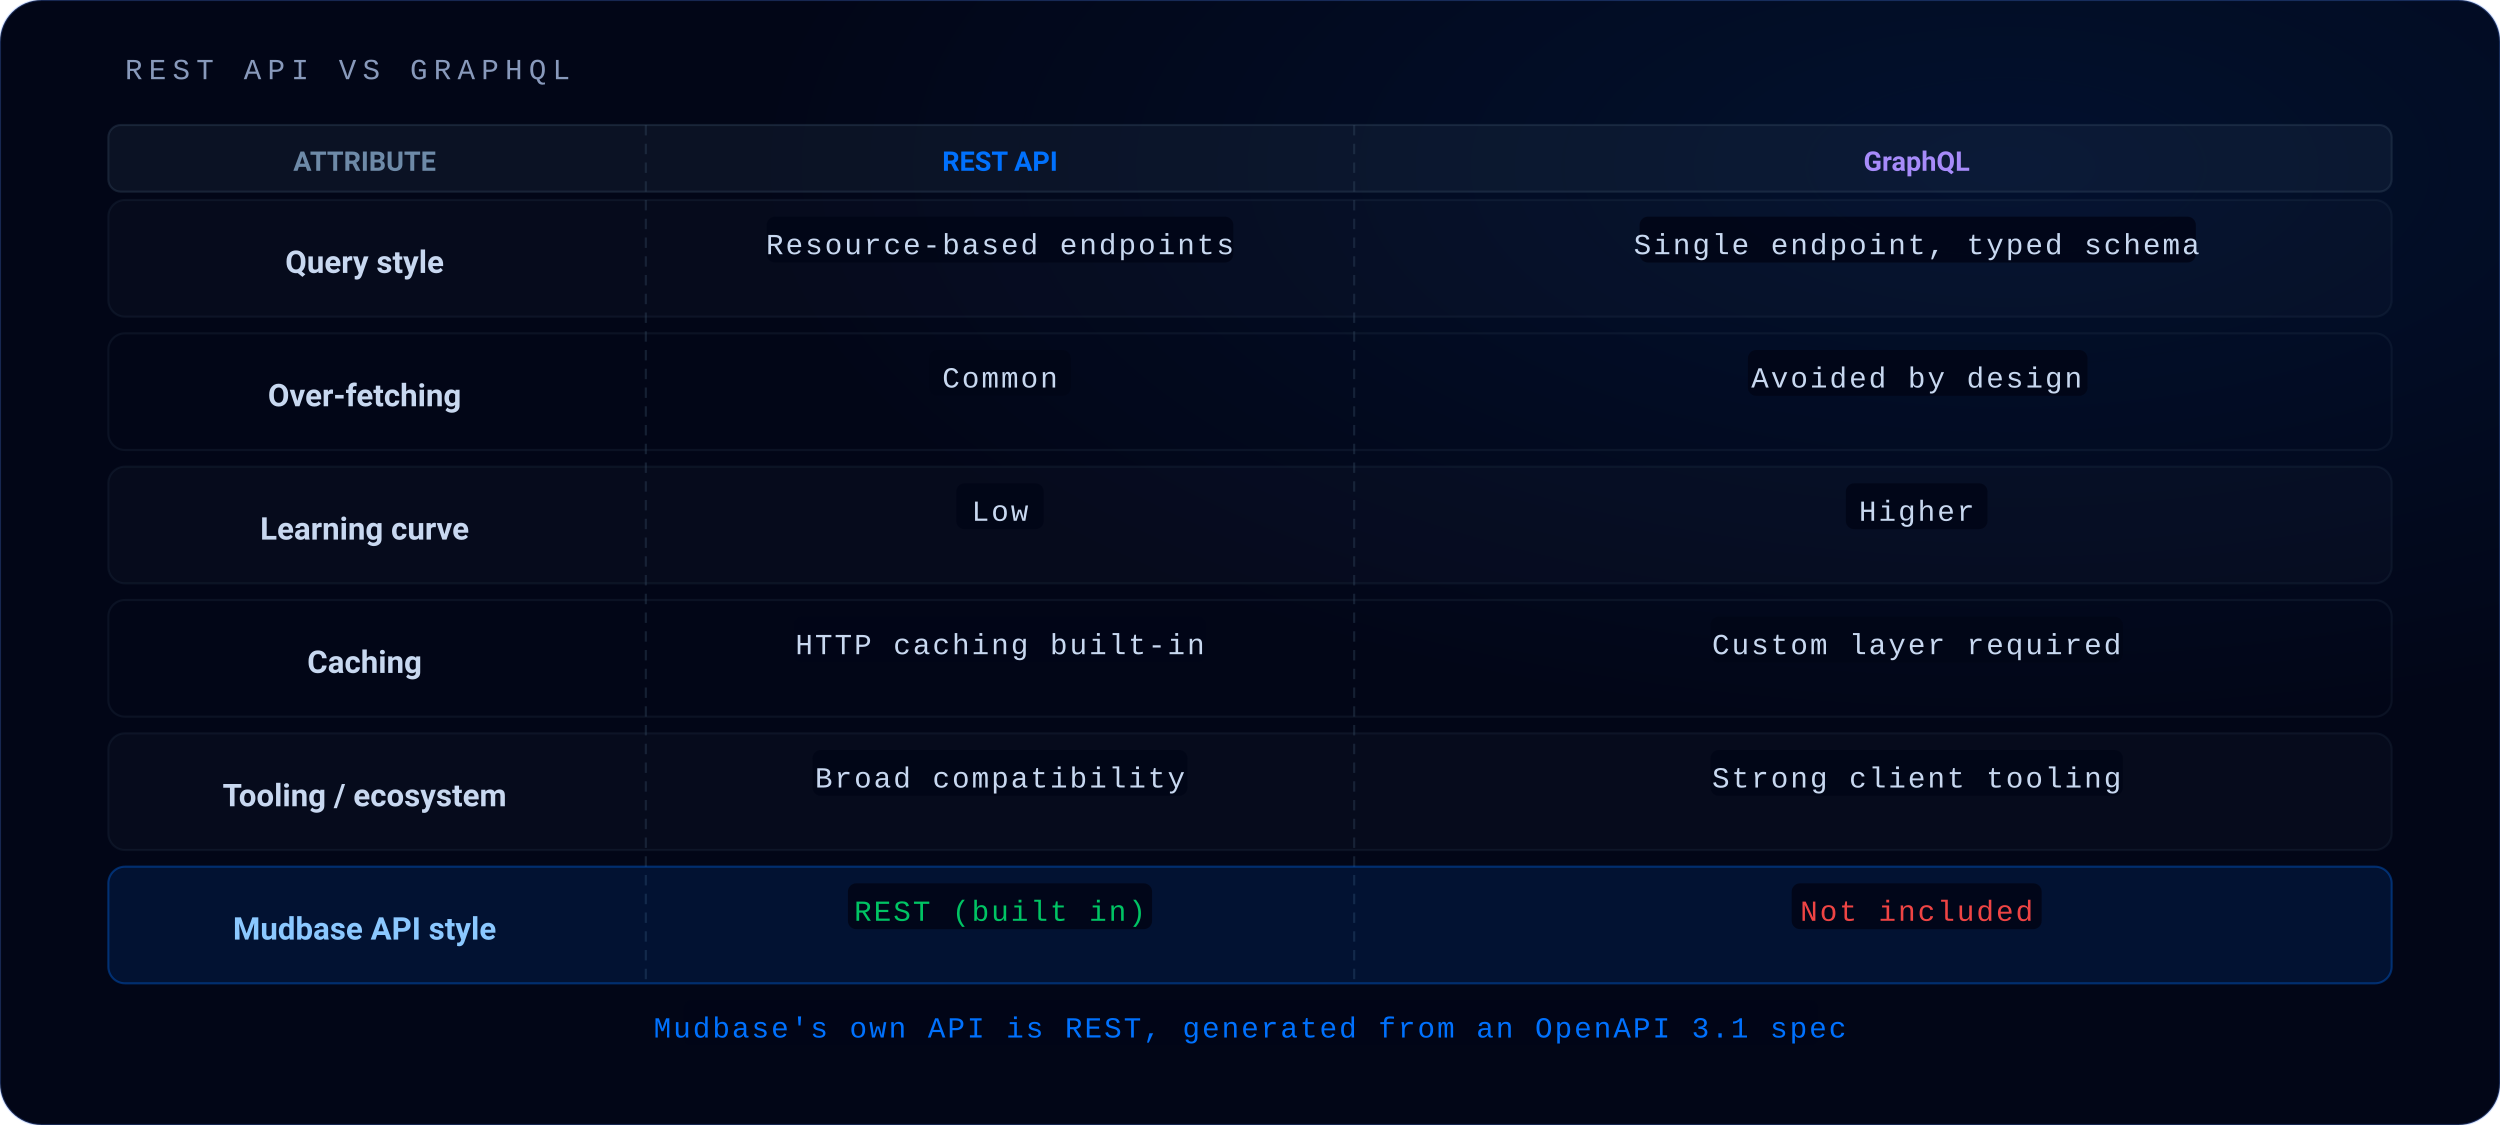
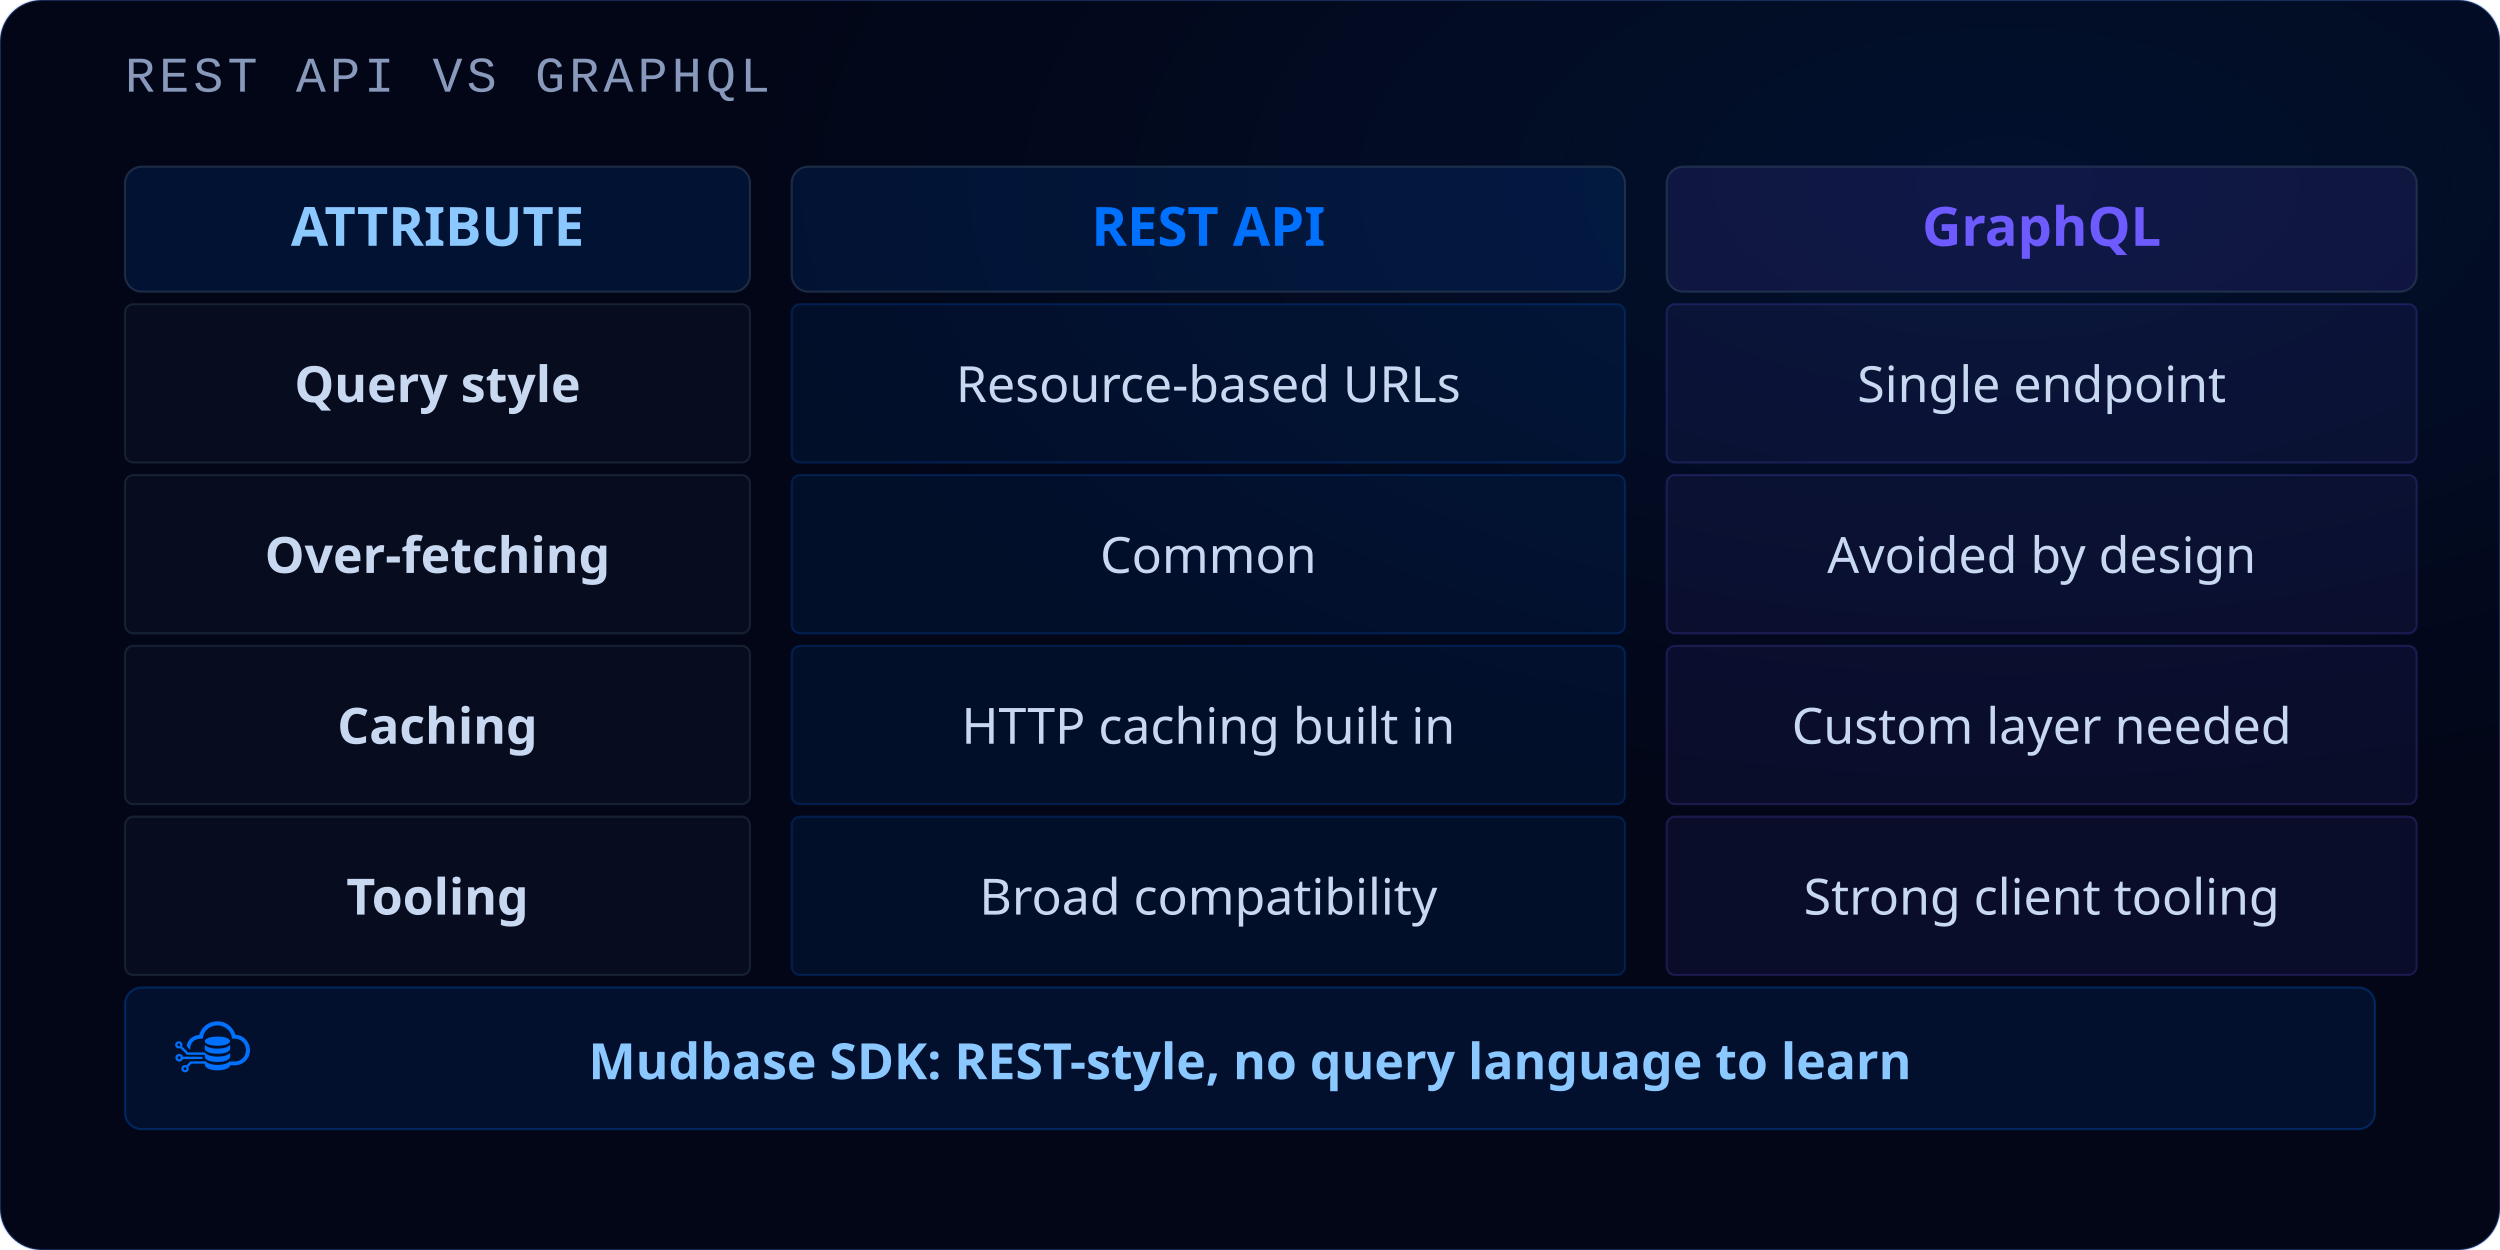
- <svg xmlns="http://www.w3.org/2000/svg" viewBox="0 0 1200 540" width="1200" height="540" role="img" aria-label="REST API versus GraphQL: comparison of query style, overfetching, caching, and tooling. Mudbase uses a REST-based SDK.">
+ <svg xmlns="http://www.w3.org/2000/svg" viewBox="0 0 1200 600" width="1200" height="600" role="img" aria-label="REST API versus GraphQL comparison across query style, over-fetching, caching, and tooling. Mudbase uses a REST-style SDK.">
  <defs>
-     <symbol id="mb-glyph" viewBox="4 82 508 347">
+     <symbol id="g" viewBox="4 82 508 347">
      <g fill="#0071FE" fill-rule="evenodd">
        <path d="M511.62,279.59C511.56,281.50 511.89,285.08 511.26,289.63C510.63,294.18 509.09,302.10 507.84,306.90C506.58,311.70 505.05,315.18 503.74,318.43C502.43,321.68 501.91,322.98 499.97,326.41C498.03,329.85 494.04,336.13 492.10,339.04C490.15,341.95 490.18,341.72 488.30,343.87C486.43,346.01 483.48,349.33 480.83,351.89C478.18,354.45 475.80,356.71 472.40,359.22C469.01,361.72 463.77,364.96 460.47,366.91C457.18,368.86 455.50,369.65 452.63,370.94C449.75,372.23 447.02,373.44 443.22,374.66C439.42,375.88 435.64,377.32 429.83,378.26C424.02,379.20 416.66,379.98 408.36,380.31C400.07,380.63 385.09,379.98 380.04,380.23C374.99,380.47 378.73,380.88 378.07,381.76C377.41,382.64 376.98,384.08 376.08,385.51C375.18,386.95 373.85,388.96 372.68,390.37C371.51,391.78 370.36,392.82 369.04,393.98C367.72,395.13 366.65,396.05 364.74,397.30C362.83,398.56 359.62,400.41 357.57,401.51C355.53,402.61 355.27,402.81 352.45,403.89C349.63,404.97 345.03,406.70 340.65,407.97C336.27,409.23 330.12,410.69 326.17,411.49C322.21,412.28 320.52,412.36 316.92,412.74C313.33,413.11 308.67,413.55 304.58,413.74C300.49,413.94 296.70,413.90 292.38,413.89C288.05,413.88 282.97,413.88 278.64,413.68C274.30,413.48 269.71,413.04 266.37,412.69C263.02,412.35 262.55,412.41 258.58,411.61C254.62,410.80 246.61,408.95 242.58,407.86C238.54,406.77 237.18,406.19 234.37,405.07C231.56,403.94 228.11,402.35 225.71,401.10C223.31,399.86 221.69,398.81 219.97,397.59C218.25,396.37 216.77,395.06 215.40,393.78C214.04,392.50 212.97,391.47 211.78,389.90C210.60,388.34 209.06,386.25 208.28,384.40C207.51,382.56 207.45,381.17 207.11,378.81C206.78,376.45 206.62,371.84 206.30,370.26C205.99,368.68 205.79,369.54 205.22,369.34C204.65,369.14 216.51,369.04 202.87,369.05C189.23,369.06 137.76,369.29 123.37,369.39C108.99,369.48 118.02,369.51 116.55,369.63C115.08,369.74 115.28,369.72 114.54,370.10C113.80,370.48 113.15,370.94 112.09,371.91C111.04,372.87 111.13,372.69 108.22,375.91C105.30,379.12 96.91,388.28 94.61,391.17C92.31,394.06 94.09,391.81 94.44,393.26C94.78,394.71 96.26,398.10 96.68,399.88C97.11,401.66 97.08,402.30 96.99,403.94C96.89,405.57 96.65,407.70 96.11,409.67C95.56,411.64 94.74,413.99 93.72,415.78C92.70,417.57 91.07,419.23 89.99,420.43C88.91,421.62 88.66,421.96 87.26,422.94C85.85,423.93 82.85,425.66 81.54,426.35C80.23,427.04 80.77,426.88 79.40,427.09C78.03,427.30 75.50,427.59 73.34,427.62C71.17,427.65 68.03,427.47 66.42,427.27C64.81,427.07 65.13,427.10 63.66,426.40C62.19,425.71 59.24,424.24 57.58,423.10C55.93,421.97 54.94,420.90 53.72,419.60C52.50,418.29 51.35,417.34 50.27,415.29C49.19,413.25 47.84,409.37 47.24,407.32C46.64,405.28 46.50,404.94 46.66,403.02C46.82,401.10 47.62,397.75 48.21,395.78C48.81,393.80 49.27,392.69 50.22,391.15C51.16,389.61 52.74,387.78 53.86,386.55C54.99,385.32 55.45,384.83 56.95,383.76C58.45,382.70 61.47,380.93 62.87,380.19C64.28,379.45 63.51,379.53 65.39,379.32C67.26,379.12 71.44,378.89 74.11,378.97C76.78,379.05 79.93,379.75 81.40,379.82C82.86,379.88 82.22,379.82 82.92,379.36C83.63,378.91 82.05,380.80 85.64,377.08C89.23,373.35 100.48,360.82 104.45,357.01C108.42,353.21 92.00,354.95 109.44,354.25C126.88,353.55 192.09,352.93 209.10,352.83C226.11,352.74 209.91,352.64 211.50,353.69C213.08,354.75 216.45,357.62 218.64,359.17C220.83,360.73 222.41,361.77 224.66,363.03C226.91,364.28 229.01,365.38 232.13,366.68C235.25,367.98 240.40,369.91 243.37,370.82C246.33,371.73 248.21,371.70 249.92,372.14C251.64,372.57 251.71,372.94 253.64,373.42C255.57,373.91 257.07,374.41 261.52,375.05C265.96,375.69 274.93,376.81 280.30,377.25C285.67,377.69 288.93,377.76 293.75,377.71C298.57,377.66 303.89,377.42 309.24,376.93C314.60,376.45 320.30,375.84 325.87,374.81C331.44,373.78 338.10,372.06 342.68,370.75C347.27,369.43 350.35,368.16 353.37,366.93C356.39,365.70 358.41,364.66 360.81,363.38C363.22,362.09 366.17,360.34 367.79,359.23C369.42,358.13 369.34,357.61 370.57,356.75C371.79,355.90 368.63,354.40 375.16,354.09C381.68,353.78 402.82,354.89 409.72,354.90C416.62,354.90 413.16,354.68 416.55,354.11C419.95,353.55 426.20,352.57 430.09,351.53C433.98,350.48 437.01,349.09 439.89,347.83C442.77,346.56 445.09,345.26 447.36,343.93C449.64,342.59 451.70,341.14 453.52,339.83C455.34,338.53 456.31,337.89 458.29,336.10C460.26,334.30 463.56,331.01 465.38,329.06C467.20,327.11 467.94,326.12 469.21,324.40C470.49,322.67 471.72,320.91 473.03,318.72C474.34,316.52 475.73,314.19 477.06,311.24C478.38,308.30 479.74,305.72 480.97,301.03C482.19,296.34 483.83,288.11 484.41,283.10C484.99,278.09 485.09,276.21 484.46,270.99C483.84,265.77 481.93,256.53 480.65,251.79C479.37,247.05 477.93,245.03 476.76,242.55C475.59,240.08 474.89,238.98 473.64,236.92C472.39,234.86 470.56,232.02 469.26,230.18C467.96,228.34 467.60,227.80 465.83,225.86C464.06,223.92 461.69,221.12 458.64,218.55C455.59,215.97 450.66,212.45 447.52,210.42C444.38,208.39 442.60,207.63 439.80,206.38C437.01,205.14 434.58,203.96 430.74,202.95C426.91,201.93 422.98,200.82 416.79,200.28C410.61,199.74 397.85,199.89 393.63,199.71C389.42,199.52 392.06,199.51 391.51,199.17C390.97,198.84 390.68,198.34 390.34,197.72C390.01,197.09 389.91,197.57 389.51,195.43C389.11,193.29 388.41,187.50 387.93,184.88C387.45,182.25 387.44,182.23 386.63,179.68C385.82,177.14 384.15,172.31 383.08,169.61C382.01,166.91 381.47,165.84 380.22,163.47C378.97,161.10 376.88,157.48 375.57,155.36C374.27,153.25 373.58,152.38 372.40,150.79C371.22,149.20 370.33,147.88 368.50,145.81C366.67,143.74 363.95,140.80 361.43,138.38C358.91,135.96 356.13,133.45 353.40,131.29C350.66,129.13 347.67,127.11 345.02,125.42C342.37,123.74 340.03,122.49 337.50,121.18C334.98,119.88 333.77,119.04 329.87,117.57C325.97,116.10 319.46,113.61 314.08,112.35C308.71,111.10 301.89,110.48 297.64,110.05C293.39,109.62 293.00,109.46 288.57,109.77C284.14,110.07 275.09,111.27 271.07,111.88C267.05,112.49 266.99,112.70 264.48,113.41C261.96,114.13 259.09,114.99 256.00,116.19C252.90,117.38 248.92,119.10 245.90,120.58C242.88,122.06 239.92,123.88 237.88,125.07C235.85,126.26 236.00,126.02 233.68,127.74C231.36,129.47 227.52,132.12 223.97,135.41C220.42,138.69 215.59,143.53 212.37,147.43C209.14,151.33 206.57,155.67 204.63,158.82C202.70,161.97 202.10,163.32 200.77,166.33C199.44,169.33 197.92,172.65 196.66,176.84C195.39,181.04 193.90,188.11 193.19,191.51C192.49,194.90 192.71,195.96 192.41,197.22C192.11,198.48 191.96,198.63 191.39,199.07C190.81,199.52 191.64,199.71 188.95,199.89C186.26,200.07 180.13,199.77 175.24,200.17C170.35,200.57 164.39,201.27 159.61,202.30C154.82,203.33 150.13,204.98 146.53,206.35C142.94,207.71 140.29,209.25 138.06,210.50C135.83,211.75 134.58,212.85 133.17,213.86C131.76,214.87 131.18,215.13 129.61,216.55C128.05,217.97 125.75,220.10 123.80,222.37C121.86,224.63 119.58,227.63 117.94,230.13C116.29,232.63 115.15,234.74 113.93,237.36C112.70,239.99 111.62,242.01 110.56,245.87C109.50,249.73 108.22,255.78 107.59,260.53C106.97,265.29 107.05,271.98 106.82,274.39C106.60,276.79 106.49,274.89 106.23,274.97C105.98,275.06 105.82,275.25 105.26,274.91C104.71,274.57 104.81,275.00 102.89,272.92C100.97,270.84 96.77,265.69 93.77,262.42C90.77,259.15 86.58,255.21 84.88,253.30C83.19,251.40 83.87,251.72 83.59,250.98C83.30,250.24 83.05,250.40 83.17,248.87C83.29,247.33 83.52,244.91 84.30,241.74C85.09,238.57 86.67,233.21 87.90,229.84C89.14,226.47 90.51,223.87 91.71,221.53C92.91,219.19 93.66,217.97 95.11,215.80C96.57,213.63 98.64,210.75 100.44,208.50C102.24,206.26 103.62,204.58 105.89,202.33C108.17,200.08 111.91,196.83 114.07,195.01C116.23,193.18 116.15,193.13 118.84,191.40C121.53,189.68 126.97,186.39 130.22,184.66C133.47,182.93 134.88,182.30 138.35,181.04C141.81,179.77 147.77,177.98 151.01,177.08C154.25,176.17 155.41,175.98 157.79,175.61C160.17,175.24 163.69,175.13 165.29,174.86C166.89,174.58 166.82,174.41 167.40,173.96C167.98,173.52 168.31,173.33 168.76,172.19C169.20,171.06 169.42,168.90 170.07,167.14C170.73,165.38 172.05,163.20 172.69,161.63C173.33,160.06 172.44,160.80 173.92,157.73C175.40,154.67 178.94,147.57 181.56,143.25C184.17,138.92 186.44,135.73 189.61,131.79C192.77,127.86 196.73,123.42 200.55,119.61C204.37,115.80 208.60,112.06 212.52,108.96C216.44,105.85 219.98,103.44 224.05,100.99C228.11,98.53 233.28,95.96 236.90,94.22C240.53,92.47 242.47,91.72 245.80,90.49C249.13,89.25 251.79,88.04 256.87,86.81C261.96,85.58 271.83,83.82 276.32,83.13C280.80,82.43 279.23,82.68 283.80,82.63C288.36,82.59 297.85,82.40 303.70,82.86C309.55,83.33 315.24,84.76 318.89,85.42C322.54,86.08 322.62,85.99 325.60,86.84C328.58,87.69 333.49,89.30 336.78,90.53C340.07,91.76 341.89,92.50 345.34,94.22C348.79,95.94 353.59,98.45 357.48,100.83C361.37,103.21 364.46,105.11 368.68,108.50C372.91,111.90 379.18,117.64 382.83,121.23C386.49,124.82 388.12,127.00 390.62,130.07C393.11,133.14 395.25,135.66 397.79,139.64C400.33,143.62 403.89,150.18 405.86,153.95C407.83,157.73 408.58,159.52 409.64,162.30C410.69,165.08 411.53,168.91 412.18,170.63C412.84,172.35 413.04,172.13 413.58,172.60C414.13,173.08 412.63,172.99 415.47,173.47C418.30,173.94 427.01,174.89 430.60,175.46C434.19,176.04 434.57,176.22 437.01,176.93C439.45,177.63 442.35,178.56 445.25,179.69C448.15,180.81 451.68,182.36 454.39,183.67C457.09,184.99 459.11,186.14 461.48,187.58C463.85,189.03 466.05,190.47 468.59,192.35C471.12,194.23 474.05,196.49 476.69,198.88C479.32,201.26 482.46,204.54 484.42,206.65C486.37,208.75 486.50,208.92 488.43,211.51C490.37,214.09 494.11,219.20 496.03,222.16C497.95,225.11 498.66,226.65 499.96,229.23C501.26,231.80 502.56,234.44 503.83,237.61C505.09,240.78 506.57,244.81 507.54,248.28C508.51,251.74 509.01,255.13 509.65,258.41C510.29,261.70 511.05,264.73 511.38,268.01C511.70,271.29 511.58,276.19 511.62,278.12C511.66,280.05 511.67,277.67 511.62,279.59ZM290.95,357.63C288.98,357.60 285.00,357.84 279.27,357.44C273.55,357.04 263.08,356.19 256.59,355.22C250.11,354.24 244.79,352.83 240.34,351.60C235.89,350.36 232.89,349.07 229.88,347.81C226.87,346.55 224.55,345.33 222.27,344.05C219.98,342.77 217.84,341.37 216.17,340.14C214.51,338.91 213.60,338.15 212.27,336.67C210.94,335.19 209.20,333.41 208.18,331.26C207.16,329.11 206.55,327.12 206.15,323.79C205.75,320.46 205.95,313.55 205.79,311.27C205.64,308.99 205.51,310.38 205.23,310.09C204.94,309.79 220.05,309.62 204.07,309.49C188.10,309.36 128.13,309.38 109.38,309.29C90.63,309.20 95.26,309.09 91.57,308.97C87.89,308.84 88.62,308.78 87.27,308.54C85.93,308.30 84.82,308.35 83.51,307.55C82.21,306.75 82.15,306.58 79.43,303.76C76.71,300.94 73.57,296.93 67.17,290.64C60.78,284.35 45.76,270.25 41.04,266.02C36.32,261.80 40.69,265.31 38.87,265.29C37.05,265.27 32.80,265.92 30.13,265.91C27.46,265.89 25.33,266.00 22.86,265.20C20.39,264.41 17.15,262.33 15.30,261.13C13.46,259.94 12.93,259.28 11.78,258.03C10.63,256.79 9.39,255.44 8.40,253.67C7.40,251.89 6.34,249.14 5.80,247.38C5.27,245.63 5.22,244.87 5.18,243.12C5.14,241.37 5.05,239.12 5.57,236.88C6.09,234.65 7.22,231.70 8.29,229.73C9.36,227.76 10.67,226.44 12.01,225.07C13.34,223.70 14.38,222.67 16.31,221.50C18.25,220.33 21.53,218.76 23.63,218.07C25.73,217.38 27.19,217.46 28.91,217.38C30.63,217.30 32.47,217.39 33.96,217.60C35.46,217.82 36.19,217.98 37.88,218.68C39.57,219.39 42.24,220.58 44.10,221.84C45.96,223.10 47.72,224.78 49.06,226.26C50.39,227.73 51.34,229.18 52.13,230.69C52.92,232.19 53.43,233.22 53.79,235.27C54.16,237.32 54.29,240.92 54.30,242.99C54.31,245.06 54.13,246.09 53.86,247.67C53.58,249.24 52.76,251.31 52.67,252.43C52.58,253.55 48.42,249.48 53.30,254.38C58.18,259.29 75.67,275.63 81.96,281.85C88.25,288.08 89.19,289.93 91.06,291.76C92.92,293.58 74.24,292.59 93.14,292.80C112.04,293.00 185.51,292.75 204.44,292.98C223.38,293.21 205.58,293.09 206.75,294.18C207.93,295.28 209.91,297.97 211.50,299.56C213.10,301.15 213.62,301.98 216.34,303.72C219.06,305.46 224.31,308.33 227.82,309.99C231.32,311.65 232.14,312.19 237.38,313.68C242.61,315.18 252.61,317.75 259.23,318.96C265.85,320.18 272.97,320.59 277.10,320.97C281.22,321.35 279.78,321.19 283.98,321.24C288.18,321.29 297.98,321.32 302.30,321.25C306.63,321.17 305.92,321.17 309.95,320.78C313.98,320.39 320.73,319.87 326.48,318.91C332.23,317.95 339.56,316.33 344.46,315.02C349.36,313.71 352.66,312.34 355.86,311.05C359.06,309.75 360.98,308.81 363.68,307.24C366.38,305.67 370.06,303.11 372.06,301.63C374.06,300.15 374.85,298.94 375.67,298.36C376.50,297.79 377.03,298.17 377.03,298.17C377.03,298.17 377.71,297.06 377.83,300.26C377.95,303.46 377.94,312.88 377.76,317.37C377.59,321.86 377.20,325.00 376.77,327.21C376.34,329.42 375.85,329.46 375.17,330.61C374.48,331.75 374.28,332.43 372.65,334.09C371.03,335.76 367.48,338.94 365.41,340.59C363.33,342.25 362.35,342.85 360.20,344.01C358.05,345.17 355.82,346.26 352.51,347.58C349.20,348.89 345.26,350.56 340.35,351.91C335.43,353.27 331.24,354.76 323.02,355.71C314.81,356.66 296.41,357.31 291.06,357.63C285.72,357.95 292.91,357.66 290.95,357.63ZM296.07,247.75C294.61,247.75 292.93,248.04 287.41,247.77C281.88,247.51 270.00,246.92 262.92,246.15C255.84,245.38 249.87,244.17 244.92,243.14C239.97,242.11 237.25,241.32 233.23,239.96C229.21,238.60 223.79,236.37 220.81,235.00C217.83,233.63 216.95,232.84 215.33,231.73C213.72,230.62 212.27,229.40 211.10,228.33C209.94,227.27 209.16,226.42 208.34,225.35C207.52,224.27 206.78,223.14 206.19,221.87C205.60,220.61 205.02,218.78 204.81,217.76C204.61,216.74 204.67,216.71 204.94,215.75C205.21,214.79 205.82,213.14 206.42,211.98C207.01,210.83 207.49,210.03 208.51,208.82C209.52,207.60 210.48,206.31 212.51,204.70C214.54,203.08 217.81,200.72 220.68,199.12C223.56,197.52 226.41,196.36 229.77,195.08C233.13,193.79 236.34,192.57 240.84,191.41C245.35,190.24 252.09,188.88 256.78,188.10C261.48,187.31 263.76,187.04 269.01,186.69C274.26,186.33 283.12,186.09 288.26,185.97C293.40,185.85 294.23,185.83 299.86,185.99C305.48,186.14 316.70,186.48 322.03,186.91C327.36,187.35 328.06,187.81 331.86,188.58C335.65,189.35 340.67,190.31 344.79,191.52C348.92,192.73 353.52,194.58 356.59,195.85C359.66,197.11 361.21,197.98 363.20,199.11C365.19,200.24 366.93,201.38 368.55,202.64C370.16,203.90 371.64,205.24 372.90,206.67C374.15,208.10 375.39,209.96 376.09,211.23C376.78,212.49 376.90,213.14 377.07,214.24C377.25,215.34 377.22,216.77 377.14,217.83C377.05,218.89 377.41,219.08 376.56,220.62C375.71,222.17 373.87,225.14 372.04,227.10C370.20,229.06 367.48,231.00 365.56,232.37C363.64,233.74 362.52,234.32 360.51,235.32C358.50,236.33 356.88,237.18 353.47,238.41C350.06,239.64 345.00,241.48 340.04,242.73C335.08,243.98 328.59,245.19 323.73,245.91C318.86,246.64 315.45,246.77 310.86,247.07C306.27,247.38 298.65,247.63 296.19,247.75C293.72,247.86 297.54,247.74 296.07,247.75ZM297.08,301.75C294.14,301.70 286.18,301.86 279.56,301.48C272.94,301.10 264.12,300.44 257.37,299.44C250.62,298.45 243.81,296.75 239.04,295.52C234.28,294.28 231.95,293.30 228.78,292.03C225.61,290.76 222.65,289.47 220.03,287.91C217.40,286.35 214.60,283.94 213.04,282.65C211.48,281.36 211.49,281.14 210.67,280.15C209.84,279.16 208.79,278.04 208.09,276.72C207.40,275.39 206.86,274.24 206.48,272.21C206.10,270.17 205.92,268.93 205.82,264.50C205.71,260.07 205.81,249.11 205.86,245.65C205.91,242.18 205.93,244.12 206.12,243.69C206.32,243.25 207.00,243.05 207.00,243.05C207.00,243.05 208.45,243.68 209.30,244.38C210.16,245.09 211.03,246.31 212.15,247.29C213.27,248.28 214.36,249.20 216.02,250.30C217.67,251.39 219.69,252.63 222.09,253.84C224.50,255.06 227.15,256.33 230.47,257.59C233.79,258.85 236.90,260.12 242.03,261.41C247.15,262.70 254.94,264.41 261.22,265.34C267.49,266.26 274.53,266.66 279.69,266.98C284.84,267.31 287.81,267.28 292.13,267.27C296.45,267.26 300.46,267.22 305.61,266.92C310.76,266.61 316.79,266.39 323.02,265.45C329.25,264.52 337.90,262.63 343.00,261.31C348.10,260.00 350.54,258.81 353.62,257.56C356.71,256.32 359.08,255.15 361.52,253.83C363.96,252.52 366.44,250.91 368.26,249.69C370.08,248.48 371.33,247.50 372.46,246.52C373.58,245.54 374.33,244.31 375.01,243.83C375.70,243.34 376.59,243.61 376.59,243.61C376.59,243.61 377.17,241.84 377.29,246.01C377.40,250.17 377.34,264.17 377.27,268.61C377.19,273.05 377.17,271.39 376.84,272.65C376.50,273.91 375.99,274.95 375.26,276.20C374.53,277.45 373.57,278.86 372.46,280.14C371.34,281.43 369.80,282.84 368.58,283.89C367.36,284.94 367.46,285.10 365.13,286.44C362.80,287.78 357.38,290.61 354.60,291.91C351.82,293.22 350.23,293.61 348.44,294.25C346.65,294.89 346.29,295.14 343.84,295.78C341.40,296.42 336.80,297.42 333.77,298.08C330.73,298.73 331.75,299.10 325.65,299.71C319.56,300.32 301.96,301.41 297.19,301.75C292.43,302.09 300.02,301.79 297.08,301.75ZM34.44,355.01C33.73,355.01 31.85,355.19 30.32,354.99C28.80,354.79 26.97,354.33 25.27,353.79C23.58,353.25 21.83,352.69 20.17,351.76C18.52,350.83 16.74,349.40 15.36,348.20C13.98,347.00 12.99,346.01 11.88,344.56C10.76,343.12 9.52,341.81 8.64,339.55C7.76,337.28 6.93,333.10 6.58,330.98C6.23,328.87 6.29,328.72 6.54,326.85C6.78,324.97 7.56,321.47 8.06,319.75C8.56,318.02 8.84,317.65 9.54,316.47C10.23,315.30 11.08,314.00 12.23,312.67C13.39,311.35 14.72,309.84 16.47,308.53C18.21,307.22 20.51,305.64 22.73,304.79C24.94,303.94 27.67,303.66 29.73,303.42C31.79,303.18 33.17,303.23 35.08,303.37C36.98,303.52 38.92,303.46 41.17,304.27C43.42,305.08 46.60,306.88 48.58,308.23C50.56,309.59 51.84,310.99 53.06,312.38C54.28,313.76 55.07,315.12 55.89,316.55C56.71,317.98 57.41,320.09 57.98,320.96C58.55,321.83 38.15,321.48 59.31,321.76C80.48,322.03 163.56,322.39 184.96,322.62C206.35,322.85 186.97,322.88 187.69,323.12C188.41,323.36 188.82,323.57 189.27,324.04C189.71,324.51 190.10,325.19 190.37,325.94C190.64,326.69 190.84,327.36 190.91,328.53C190.99,329.71 190.96,331.79 190.82,333.00C190.69,334.22 190.47,335.16 190.13,335.82C189.79,336.48 189.52,336.63 188.77,336.95C188.01,337.28 207.16,337.58 185.60,337.77C164.04,337.96 80.71,337.90 59.43,338.10C38.14,338.29 59.13,337.42 57.89,338.95C56.64,340.47 53.84,345.15 51.94,347.25C50.04,349.35 48.34,350.45 46.48,351.54C44.62,352.64 42.76,353.26 40.77,353.84C38.79,354.41 35.61,354.80 34.55,354.99C33.49,355.19 35.14,355.01 34.44,355.01ZM33.03,339.47C33.77,339.23 36.04,338.79 37.36,338.05C38.69,337.31 40.16,336.03 40.98,335.05C41.81,334.06 42.05,333.41 42.31,332.12C42.57,330.83 42.64,328.68 42.53,327.29C42.42,325.90 42.42,325.00 41.66,323.77C40.91,322.55 39.27,320.80 38.00,319.94C36.74,319.08 35.22,318.85 34.07,318.62C32.93,318.39 32.26,318.37 31.12,318.56C29.98,318.76 28.43,319.04 27.22,319.79C26.02,320.54 24.59,322.20 23.88,323.07C23.16,323.94 23.24,323.96 22.94,325.00C22.64,326.05 22.06,327.86 22.10,329.33C22.14,330.81 22.71,332.69 23.19,333.87C23.68,335.05 24.14,335.63 25.03,336.41C25.91,337.19 27.46,338.06 28.49,338.57C29.52,339.08 30.49,339.31 31.23,339.46C31.97,339.61 32.62,339.49 32.92,339.49C33.22,339.49 32.29,339.71 33.03,339.47ZM71.97,413.22C72.43,413.13 73.59,413.08 74.62,412.69C75.66,412.30 77.16,411.72 78.18,410.87C79.20,410.01 80.10,408.76 80.74,407.55C81.38,406.35 82.06,405.06 82.03,403.64C82.00,402.22 81.20,400.40 80.53,399.03C79.87,397.66 78.98,396.23 78.04,395.40C77.10,394.57 76.00,394.33 74.89,394.05C73.78,393.77 72.53,393.67 71.38,393.71C70.24,393.76 68.95,394.02 68.00,394.32C67.06,394.62 66.61,394.55 65.70,395.51C64.78,396.47 63.17,398.76 62.52,400.09C61.88,401.42 61.69,402.23 61.81,403.49C61.93,404.76 62.60,406.42 63.26,407.68C63.92,408.94 64.77,410.21 65.75,411.06C66.74,411.91 68.15,412.41 69.17,412.77C70.18,413.13 71.40,413.14 71.87,413.22C72.33,413.29 71.51,413.30 71.97,413.22ZM31.31,251.34C31.99,251.12 34.24,250.57 35.31,250.00C36.38,249.42 36.98,248.89 37.71,247.90C38.45,246.90 39.33,245.11 39.72,244.04C40.12,242.96 40.27,242.60 40.09,241.44C39.91,240.27 39.31,238.33 38.62,237.07C37.93,235.81 36.83,234.61 35.95,233.86C35.07,233.12 34.36,232.86 33.35,232.58C32.34,232.30 31.15,232.14 29.89,232.19C28.64,232.24 26.84,232.55 25.83,232.89C24.81,233.23 24.56,233.44 23.80,234.23C23.03,235.03 21.84,236.34 21.23,237.67C20.62,239.00 20.12,240.84 20.14,242.21C20.15,243.57 20.65,244.67 21.32,245.87C21.99,247.06 23.12,248.54 24.17,249.40C25.21,250.25 26.41,250.65 27.58,250.98C28.76,251.30 30.58,251.29 31.20,251.35C31.82,251.41 30.62,251.57 31.31,251.34Z" />
      </g>
    </symbol>
-     <marker id="arrow-blue" markerWidth="8" markerHeight="6" refX="7" refY="3" orient="auto">
-       <polygon points="0 0, 8 3, 0 6" fill="#0071FE" />
+     <marker id="a" markerWidth="8" markerHeight="6" refX="7" refY="3" orient="auto">
+       <polygon points="0 0,8 3,0 6" fill="#0071FE" />
    </marker>
-     <marker id="arrow-muted" markerWidth="8" markerHeight="6" refX="7" refY="3" orient="auto">
-       <polygon points="0 0, 8 3, 0 6" fill="#6E8AA8" />
+     <marker id="ag" markerWidth="8" markerHeight="6" refX="7" refY="3" orient="auto">
+       <polygon points="0 0,8 3,0 6" fill="#00C464" />
    </marker>
-     <marker id="arrow-green" markerWidth="8" markerHeight="6" refX="7" refY="3" orient="auto">
-       <polygon points="0 0, 8 3, 0 6" fill="#00C464" />
+     <marker id="ap" markerWidth="8" markerHeight="6" refX="7" refY="3" orient="auto">
+       <polygon points="0 0,8 3,0 6" fill="#6E5BFF" />
    </marker>
-     <marker id="arrow-purple" markerWidth="8" markerHeight="6" refX="7" refY="3" orient="auto">
-       <polygon points="0 0, 8 3, 0 6" fill="#6E5BFF" />
+     <marker id="ao" markerWidth="8" markerHeight="6" refX="7" refY="3" orient="auto">
+       <polygon points="0 0,8 3,0 6" fill="#F97316" />
    </marker>
-     <marker id="arrow-orange" markerWidth="8" markerHeight="6" refX="7" refY="3" orient="auto">
-       <polygon points="0 0, 8 3, 0 6" fill="#F97316" />
+     <marker id="am" markerWidth="8" markerHeight="6" refX="7" refY="3" orient="auto">
+       <polygon points="0 0,8 3,0 6" fill="#6E8AA8" />
+     </marker>
+     <marker id="ar" markerWidth="8" markerHeight="6" refX="7" refY="3" orient="auto">
+       <polygon points="0 0,8 3,0 6" fill="#EF4444" />
    </marker>
  </defs>
  <radialGradient id="bg-glow" cx="80%" cy="15%" r="50%" gradientUnits="objectBoundingBox">
    <stop offset="0%" stop-color="#0071FE" stop-opacity="0.10" />
    <stop offset="100%" stop-color="#0071FE" stop-opacity="0" />
  </radialGradient>
-   <rect width="1200" height="540" rx="20" fill="#020617" />
-   <rect width="1200" height="540" rx="20" fill="url(#bg-glow)" />
-   <rect width="1200" height="540" rx="20" fill="none" stroke="rgba(90,140,255,0.25)" stroke-width="1" />
-   <text x="60" y="38" font-family="'Courier New', Courier, monospace" font-size="14" fill="#8899BB" letter-spacing="3" text-anchor="start">REST API VS GRAPHQL</text>
-   <rect x="52" y="60" width="1096" height="32" rx="6" fill="rgba(55,74,98,0.18)" stroke="rgba(55,74,98,0.35)" stroke-width="1" />
-   <text x="175" y="82" font-family="system-ui, -apple-system, 'Segoe UI', Roboto, 'Helvetica Neue', Arial, sans-serif" font-size="13" font-weight="700" fill="#6E8AA8" text-anchor="middle">ATTRIBUTE</text>
-   <text x="480" y="82" font-family="system-ui, -apple-system, 'Segoe UI', Roboto, 'Helvetica Neue', Arial, sans-serif" font-size="13" font-weight="700" fill="#0071FE" text-anchor="middle">REST API</text>
-   <text x="920" y="82" font-family="system-ui, -apple-system, 'Segoe UI', Roboto, 'Helvetica Neue', Arial, sans-serif" font-size="13" font-weight="700" fill="#A78BFA" text-anchor="middle">GraphQL</text>
-   <line x1="310" y1="60" x2="310" y2="472" stroke="rgba(55,74,98,0.38)" stroke-width="1" stroke-dasharray="5 4" />
-   <line x1="650" y1="60" x2="650" y2="472" stroke="rgba(55,74,98,0.38)" stroke-width="1" stroke-dasharray="5 4" />
-   <rect x="52" y="96" width="1096" height="56" rx="8" fill="rgba(55,74,98,0.08)" stroke="rgba(55,74,98,0.18)" stroke-width="1" />
-   <text x="175" y="131" font-family="system-ui, -apple-system, 'Segoe UI', Roboto, 'Helvetica Neue', Arial, sans-serif" font-size="15" font-weight="600" fill="#C8D8F0" text-anchor="middle">Query style</text>
-   <rect x="368" y="104" width="224" height="22" rx="4" fill="rgba(2,6,23,0.92)" />
-   <text x="480" y="122" font-family="'Courier New', Courier, monospace" font-size="14" fill="#C8D8F0" text-anchor="middle" letter-spacing="1">Resource-based endpoints</text>
-   <rect x="787" y="104" width="267" height="22" rx="4" fill="rgba(2,6,23,0.92)" />
-   <text x="920" y="122" font-family="'Courier New', Courier, monospace" font-size="14" fill="#C8D8F0" text-anchor="middle" letter-spacing="1">Single endpoint, typed schema</text>
-   <rect x="52" y="160" width="1096" height="56" rx="8" fill="rgba(0,0,0,0)" stroke="rgba(55,74,98,0.18)" stroke-width="1" />
-   <text x="175" y="195" font-family="system-ui, -apple-system, 'Segoe UI', Roboto, 'Helvetica Neue', Arial, sans-serif" font-size="15" font-weight="600" fill="#C8D8F0" text-anchor="middle">Over-fetching</text>
-   <rect x="446" y="168" width="68" height="22" rx="4" fill="rgba(2,6,23,0.92)" />
-   <text x="480" y="186" font-family="'Courier New', Courier, monospace" font-size="14" fill="#C8D8F0" text-anchor="middle" letter-spacing="1">Common</text>
-   <rect x="839" y="168" width="163" height="22" rx="4" fill="rgba(2,6,23,0.92)" />
-   <text x="920" y="186" font-family="'Courier New', Courier, monospace" font-size="14" fill="#C8D8F0" text-anchor="middle" letter-spacing="1">Avoided by design</text>
-   <rect x="52" y="224" width="1096" height="56" rx="8" fill="rgba(55,74,98,0.08)" stroke="rgba(55,74,98,0.18)" stroke-width="1" />
-   <text x="175" y="259" font-family="system-ui, -apple-system, 'Segoe UI', Roboto, 'Helvetica Neue', Arial, sans-serif" font-size="15" font-weight="600" fill="#C8D8F0" text-anchor="middle">Learning curve</text>
-   <rect x="459" y="232" width="42" height="22" rx="4" fill="rgba(2,6,23,0.92)" />
-   <text x="480" y="250" font-family="'Courier New', Courier, monospace" font-size="14" fill="#C8D8F0" text-anchor="middle" letter-spacing="1">Low</text>
-   <rect x="886" y="232" width="68" height="22" rx="4" fill="rgba(2,6,23,0.92)" />
-   <text x="920" y="250" font-family="'Courier New', Courier, monospace" font-size="14" fill="#C8D8F0" text-anchor="middle" letter-spacing="1">Higher</text>
-   <rect x="52" y="288" width="1096" height="56" rx="8" fill="rgba(0,0,0,0)" stroke="rgba(55,74,98,0.18)" stroke-width="1" />
-   <text x="175" y="323" font-family="system-ui, -apple-system, 'Segoe UI', Roboto, 'Helvetica Neue', Arial, sans-serif" font-size="15" font-weight="600" fill="#C8D8F0" text-anchor="middle">Caching</text>
-   <rect x="381" y="296" width="198" height="22" rx="4" fill="rgba(2,6,23,0.92)" />
-   <text x="480" y="314" font-family="'Courier New', Courier, monospace" font-size="14" fill="#C8D8F0" text-anchor="middle" letter-spacing="1">HTTP caching built-in</text>
-   <rect x="821" y="296" width="198" height="22" rx="4" fill="rgba(2,6,23,0.92)" />
-   <text x="920" y="314" font-family="'Courier New', Courier, monospace" font-size="14" fill="#C8D8F0" text-anchor="middle" letter-spacing="1">Custom layer required</text>
-   <rect x="52" y="352" width="1096" height="56" rx="8" fill="rgba(55,74,98,0.08)" stroke="rgba(55,74,98,0.18)" stroke-width="1" />
-   <text x="175" y="387" font-family="system-ui, -apple-system, 'Segoe UI', Roboto, 'Helvetica Neue', Arial, sans-serif" font-size="15" font-weight="600" fill="#C8D8F0" text-anchor="middle">Tooling / ecosystem</text>
-   <rect x="390" y="360" width="180" height="22" rx="4" fill="rgba(2,6,23,0.92)" />
-   <text x="480" y="378" font-family="'Courier New', Courier, monospace" font-size="14" fill="#C8D8F0" text-anchor="middle" letter-spacing="1">Broad compatibility</text>
-   <rect x="821" y="360" width="198" height="22" rx="4" fill="rgba(2,6,23,0.92)" />
-   <text x="920" y="378" font-family="'Courier New', Courier, monospace" font-size="14" fill="#C8D8F0" text-anchor="middle" letter-spacing="1">Strong client tooling</text>
-   <rect x="52" y="416" width="1096" height="56" rx="8" fill="rgba(0,113,254,0.12)" stroke="rgba(0,113,254,0.35)" stroke-width="1" />
-   <text x="175" y="451" font-family="system-ui, -apple-system, 'Segoe UI', Roboto, 'Helvetica Neue', Arial, sans-serif" font-size="15" font-weight="700" fill="#8BC8FF" text-anchor="middle">Mudbase API style</text>
-   <rect x="407" y="424" width="146" height="22" rx="4" fill="rgba(2,6,23,0.92)" />
-   <text x="480" y="442" font-family="'Courier New', Courier, monospace" font-size="14" fill="#00C464" text-anchor="middle" letter-spacing="1">REST (built in)</text>
-   <rect x="860" y="424" width="120" height="22" rx="4" fill="rgba(2,6,23,0.92)" />
-   <text x="920" y="442" font-family="'Courier New', Courier, monospace" font-size="14" fill="#EF4444" text-anchor="middle" letter-spacing="1">Not included</text>
-   <rect x="328" y="480" width="545" height="22" rx="4" fill="rgba(2,6,23,0.92)" />
-   <text x="600" y="498" font-family="'Courier New', Courier, monospace" font-size="14" fill="#0071FE" text-anchor="middle" letter-spacing="1">Mudbase's own API is REST, generated from an OpenAPI 3.1 spec</text>
+   <rect width="1200" height="600" rx="20" fill="#020617" />
+   <rect width="1200" height="600" rx="20" fill="url(#bg-glow)" />
+   <rect width="1200" height="600" rx="20" fill="none" stroke="rgba(90,140,255,0.25)" stroke-width="1" />
+   <text x="60" y="44" font-family="'Courier New',monospace" font-size="24" fill="#8899BB" letter-spacing="2">REST API VS GRAPHQL</text>
+   <rect x="60" y="80" width="300" height="60" rx="8" fill="rgba(0,113,254,0.12)" stroke="rgba(55,74,98,0.5)" stroke-width="1" />
+   <text x="210" y="118" font-family="system-ui,sans-serif" font-size="26" font-weight="700" fill="#8BC8FF" text-anchor="middle">ATTRIBUTE</text>
+   <rect x="380" y="80" width="400" height="60" rx="8" fill="rgba(0,113,254,0.12)" stroke="rgba(55,74,98,0.5)" stroke-width="1" />
+   <text x="580" y="118" font-family="system-ui,sans-serif" font-size="26" font-weight="700" fill="#0071FE" text-anchor="middle">REST API</text>
+   <rect x="800" y="80" width="360" height="60" rx="8" fill="rgba(110,91,255,0.12)" stroke="rgba(55,74,98,0.5)" stroke-width="1" />
+   <text x="980" y="118" font-family="system-ui,sans-serif" font-size="26" font-weight="700" fill="#6E5BFF" text-anchor="middle">GraphQL</text>
+   <rect x="60" y="146" width="300" height="76" rx="4" fill="rgba(20,30,50,0.3)" stroke="rgba(55,74,98,0.35)" stroke-width="1" />
+   <text x="210" y="193" font-family="system-ui,sans-serif" font-size="24" font-weight="600" fill="#C8D8F0" text-anchor="middle">Query style</text>
+   <rect x="380" y="146" width="400" height="76" rx="4" fill="rgba(0,113,254,0.08)" stroke="#0071FE33" stroke-width="1" />
+   <text x="580" y="193" font-family="system-ui,sans-serif" font-size="24" font-weight="400" fill="#C8D8F0" text-anchor="middle">Resource-based URLs</text>
+   <rect x="800" y="146" width="360" height="76" rx="4" fill="rgba(110,91,255,0.08)" stroke="#6E5BFF33" stroke-width="1" />
+   <text x="980" y="193" font-family="system-ui,sans-serif" font-size="24" font-weight="400" fill="#C8D8F0" text-anchor="middle">Single endpoint</text>
+   <rect x="60" y="228" width="300" height="76" rx="4" fill="rgba(20,30,50,0.3)" stroke="rgba(55,74,98,0.35)" stroke-width="1" />
+   <text x="210" y="275" font-family="system-ui,sans-serif" font-size="24" font-weight="600" fill="#C8D8F0" text-anchor="middle">Over-fetching</text>
+   <rect x="380" y="228" width="400" height="76" rx="4" fill="rgba(0,113,254,0.08)" stroke="#0071FE33" stroke-width="1" />
+   <text x="580" y="275" font-family="system-ui,sans-serif" font-size="24" font-weight="400" fill="#C8D8F0" text-anchor="middle">Common</text>
+   <rect x="800" y="228" width="360" height="76" rx="4" fill="rgba(110,91,255,0.08)" stroke="#6E5BFF33" stroke-width="1" />
+   <text x="980" y="275" font-family="system-ui,sans-serif" font-size="24" font-weight="400" fill="#C8D8F0" text-anchor="middle">Avoided by design</text>
+   <rect x="60" y="310" width="300" height="76" rx="4" fill="rgba(20,30,50,0.3)" stroke="rgba(55,74,98,0.35)" stroke-width="1" />
+   <text x="210" y="357" font-family="system-ui,sans-serif" font-size="24" font-weight="600" fill="#C8D8F0" text-anchor="middle">Caching</text>
+   <rect x="380" y="310" width="400" height="76" rx="4" fill="rgba(0,113,254,0.08)" stroke="#0071FE33" stroke-width="1" />
+   <text x="580" y="357" font-family="system-ui,sans-serif" font-size="24" font-weight="400" fill="#C8D8F0" text-anchor="middle">HTTP caching built in</text>
+   <rect x="800" y="310" width="360" height="76" rx="4" fill="rgba(110,91,255,0.08)" stroke="#6E5BFF33" stroke-width="1" />
+   <text x="980" y="357" font-family="system-ui,sans-serif" font-size="24" font-weight="400" fill="#C8D8F0" text-anchor="middle">Custom layer needed</text>
+   <rect x="60" y="392" width="300" height="76" rx="4" fill="rgba(20,30,50,0.3)" stroke="rgba(55,74,98,0.35)" stroke-width="1" />
+   <text x="210" y="439" font-family="system-ui,sans-serif" font-size="24" font-weight="600" fill="#C8D8F0" text-anchor="middle">Tooling</text>
+   <rect x="380" y="392" width="400" height="76" rx="4" fill="rgba(0,113,254,0.08)" stroke="#0071FE33" stroke-width="1" />
+   <text x="580" y="439" font-family="system-ui,sans-serif" font-size="24" font-weight="400" fill="#C8D8F0" text-anchor="middle">Broad compatibility</text>
+   <rect x="800" y="392" width="360" height="76" rx="4" fill="rgba(110,91,255,0.08)" stroke="#6E5BFF33" stroke-width="1" />
+   <text x="980" y="439" font-family="system-ui,sans-serif" font-size="24" font-weight="400" fill="#C8D8F0" text-anchor="middle">Strong client tooling</text>
+   <rect x="60" y="474" width="1080" height="68" rx="8" fill="rgba(0,113,254,0.10)" stroke="#0071FE44" stroke-width="1" />
+   <use href="#g" x="84" y="490" width="36" height="25" />
+   <text x="600" y="518" font-family="system-ui,sans-serif" font-size="24" font-weight="600" fill="#8BC8FF" text-anchor="middle">Mudbase SDK: REST-style, no query language to learn</text>
</svg>
